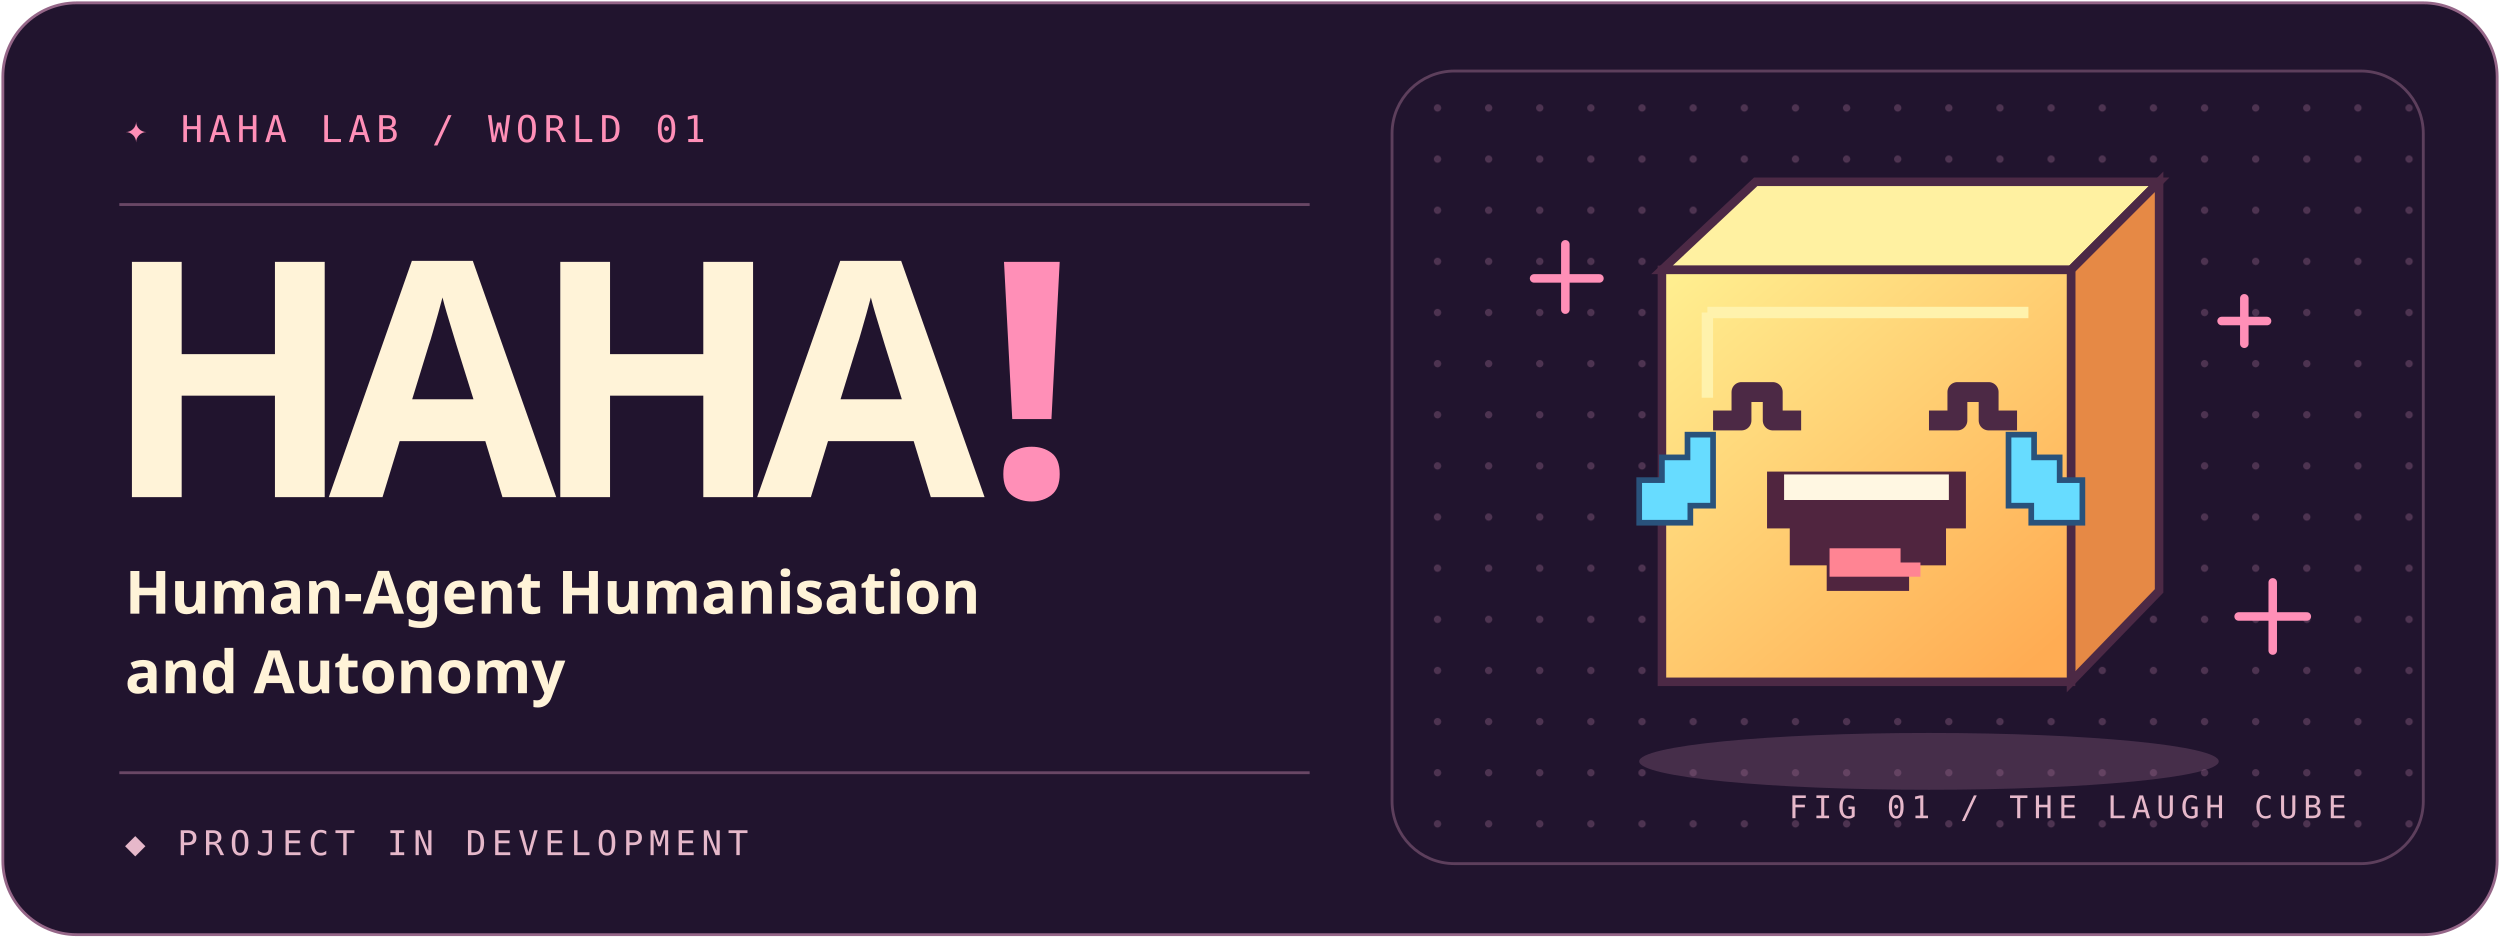
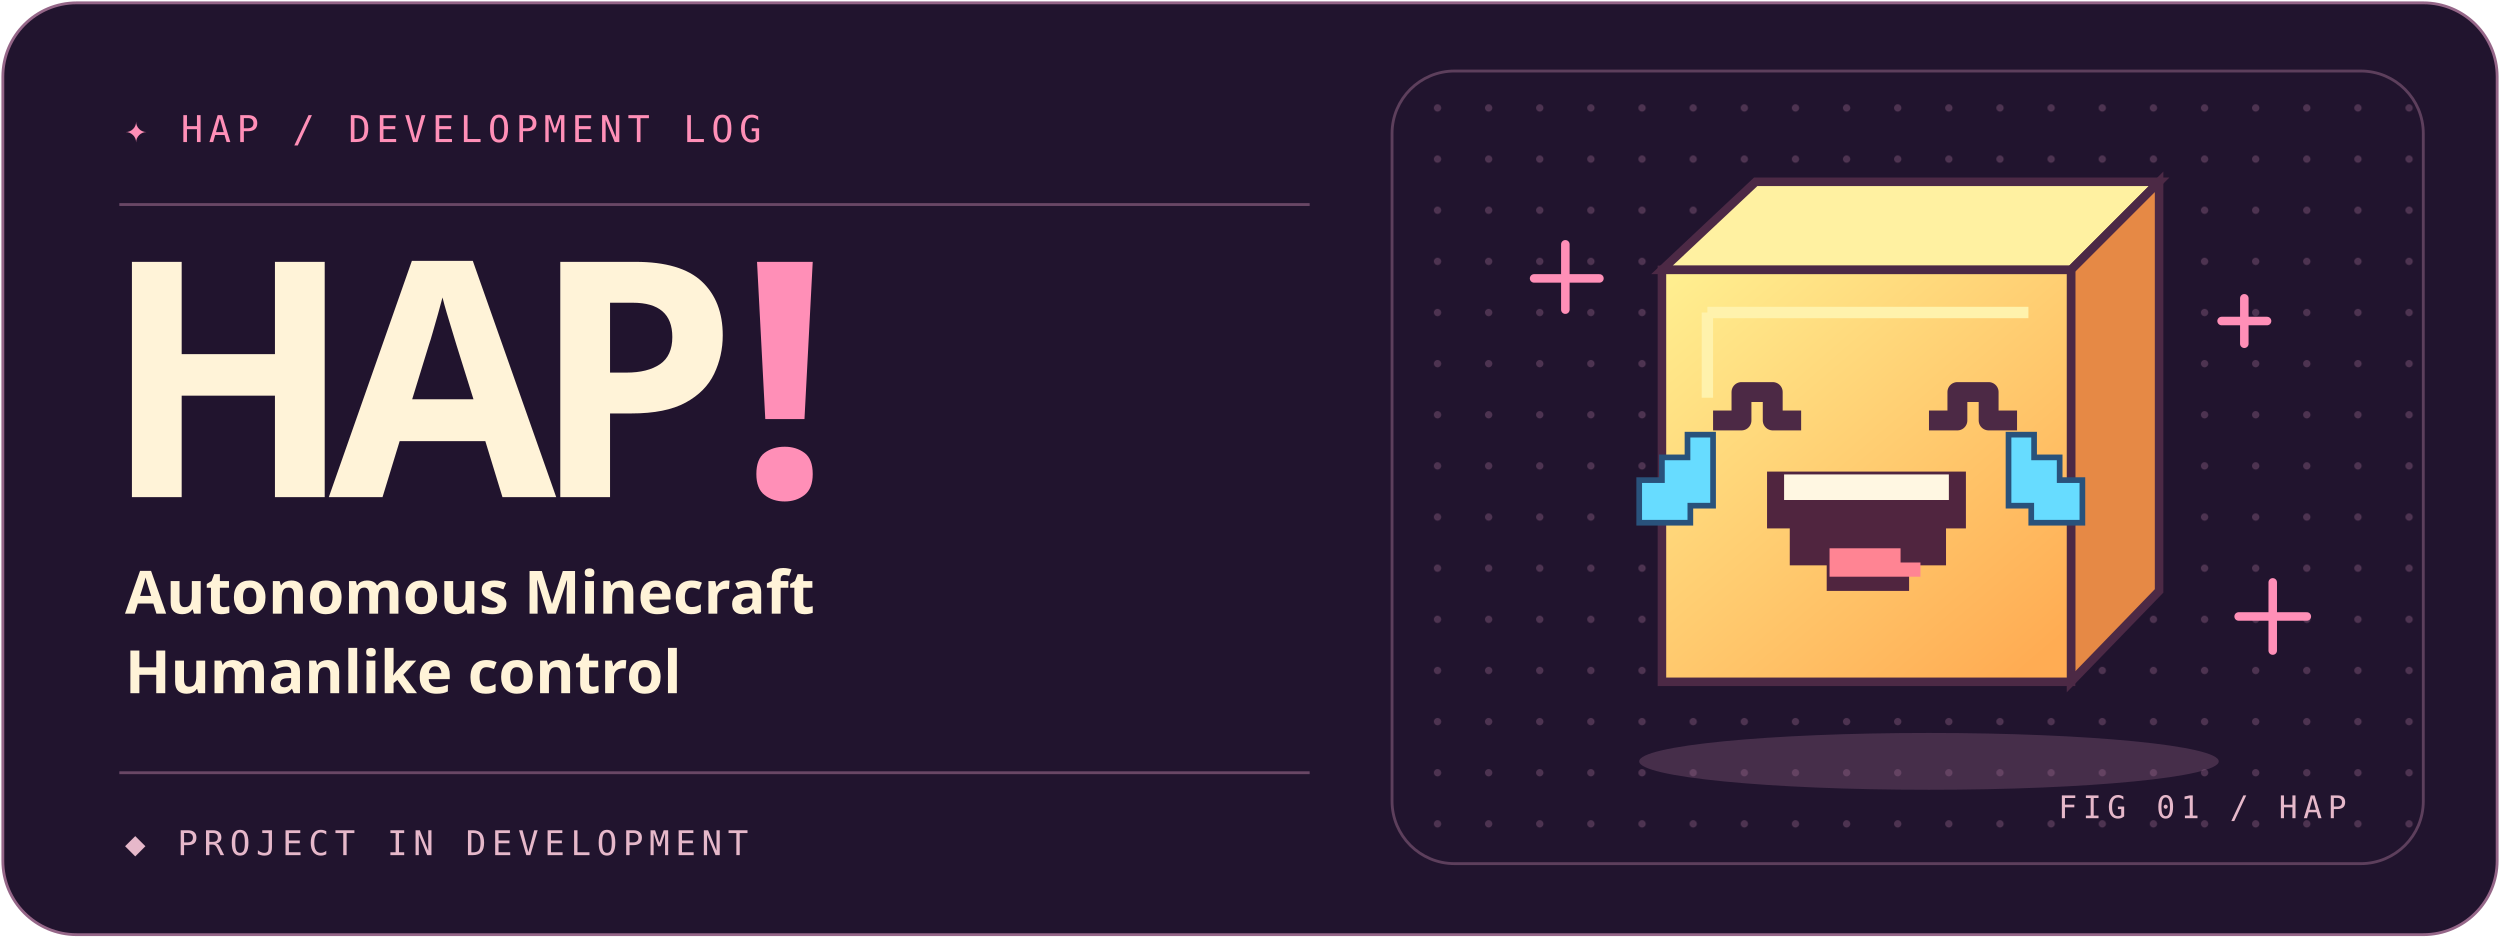
<svg xmlns="http://www.w3.org/2000/svg" viewBox="0 0 880 330">
  <style>
.tear{animation:drop 1.1s ease-out 3;transform-box:fill-box;transform-origin:center}
.tear.right{animation-delay:.17s}
.spark{animation:flash 1.25s ease-in-out 3}
+ .mascot{animation:bounce 1.25s ease-in-out 3}
+ @keyframes bounce{40%{transform:translateY(-5px)}}
@keyframes drop{0%,100%{transform:translateY(0);opacity:1}45%{transform:translateY(8px) rotate(8deg);opacity:.8}}
@keyframes flash{50%{opacity:.28}}
- @media (prefers-reduced-motion:reduce){.tear,.spark{animation:none}}
+ @media (prefers-reduced-motion:reduce){.tear,.spark,.mascot{animation:none}}
</style>
  <defs>
    <pattern id="dot" width="18" height="18" patternUnits="userSpaceOnUse">
      <circle cx="2" cy="2" r="1.3" fill="#956688" opacity=".38" />
    </pattern>
    <linearGradient id="gold" x2=".85" y2="1" gradientUnits="objectBoundingBox">
      <stop stop-color="#fff091" />
      <stop offset="1" stop-color="#ffac53" />
    </linearGradient>
  </defs>
  <rect x="1" y="1" width="878" height="328" rx="26" fill="#21142e" stroke="#956688" />
  <rect x="490" y="25" width="363" height="279" rx="22" fill="url(#dot)" stroke="#956688" stroke-opacity=".52" />
  <path d="M42 72H461M42 272H461" stroke="#956688" opacity=".62" />
-   <text x="44" y="50" font-family="monospace" letter-spacing="2" fill="#ff8fb7" font-size="13">✦  HAHA LAB / WORLD 01</text>
-   <text x="36" y="175" font-family="system-ui, sans-serif" font-size="116" font-weight="950" letter-spacing="-9" fill="#fff3d8">HAHA<tspan fill="#ff8fb7">!</tspan>
+   <text x="44" y="50" font-family="monospace" letter-spacing="2" fill="#ff8fb7" font-size="13">✦  HAP / DEVELOPMENT LOG</text>
+   <text x="36" y="175" font-family="system-ui, sans-serif" font-size="116" font-weight="900" letter-spacing="-9" fill="#fff3d8">HAP<tspan fill="#ff8fb7">!</tspan>
  </text>
-   <text x="44" y="216" font-family="system-ui, sans-serif" font-size="21" font-weight="650" fill="#fff3d8">Human-Agent Humanisation</text>
-   <text x="44" y="244" font-family="system-ui, sans-serif" font-size="21" font-weight="650" fill="#fff3d8">and Autonomy</text>
+   <text x="44" y="216" font-family="system-ui, sans-serif" font-size="21" font-weight="650" fill="#fff3d8">Autonomous Minecraft</text>
+   <text x="44" y="244" font-family="system-ui, sans-serif" font-size="21" font-weight="650" fill="#fff3d8">Humanlike control</text>
  <text x="44" y="301" font-family="monospace" letter-spacing="2" font-size="12" fill="#e6b8ca">◆  PROJECT IN DEVELOPMENT</text>
  <ellipse cx="679" cy="268" rx="102" ry="10" fill="#956688" opacity=".32" />
-   <path d="M585 95l33-31h142l-31 31z" fill="#fff1a1" stroke="#4c2945" stroke-width="3" />
-   <path d="M729 95l31-31v144l-31 32z" fill="#e68945" stroke="#4c2945" stroke-width="3" />
-   <path d="M585 95h144v145H585z" fill="url(#gold)" stroke="#4c2945" stroke-width="3" />
-   <path d="M601 110h113M601 110v30" fill="none" stroke="#fff2ac" stroke-width="4" />
-   <path d="M603 148h10v-10h11v10h10m45 0h10v-10h11v10h10" fill="none" stroke="#4c2945" stroke-width="7" stroke-linejoin="round" />
-   <path d="M622 166h70v20h-7v13h-13v9h-29v-9h-13v-13h-8z" fill="#50253f" />
-   <path d="M628 167h58v9h-58z" fill="#fff7e2" />
-   <path d="M644 198v-5h25v5h7v5h-32z" fill="#ff8493" />
-   <path class="tear" d="M603 153h-9v8h-9v8h-8v15h18v-6h8z" fill="#67dcff" stroke="#29527b" stroke-width="2" />
-   <path class="tear right" d="M707 153h9v8h9v8h8v15h-18v-6h-8z" fill="#67dcff" stroke="#29527b" stroke-width="2" />
+   <g class="mascot">
+     <path d="M585 95l33-31h142l-31 31z" fill="#fff1a1" stroke="#4c2945" stroke-width="3" />
+     <path d="M729 95l31-31v144l-31 32z" fill="#e68945" stroke="#4c2945" stroke-width="3" />
+     <path d="M585 95h144v145H585z" fill="url(#gold)" stroke="#4c2945" stroke-width="3" />
+     <path d="M601 110h113M601 110v30" fill="none" stroke="#fff2ac" stroke-width="4" />
+     <path d="M603 148h10v-10h11v10h10m45 0h10v-10h11v10h10" fill="none" stroke="#4c2945" stroke-width="7" stroke-linejoin="round" />
+     <path d="M622 166h70v20h-7v13h-13v9h-29v-9h-13v-13h-8z" fill="#50253f" />
+     <path d="M628 167h58v9h-58z" fill="#fff7e2" />
+     <path d="M644 198v-5h25v5h7v5h-32z" fill="#ff8493" />
+     <path class="tear" d="M603 153h-9v8h-9v8h-8v15h18v-6h8z" fill="#67dcff" stroke="#29527b" stroke-width="2" />
+     <path class="tear right" d="M707 153h9v8h9v8h8v15h-18v-6h-8z" fill="#67dcff" stroke="#29527b" stroke-width="2" />
+   </g>
  <path class="spark" d="M551 86v23m-11-11h23m237 107v24m-12-12h24M790 105v16m-8-8h16" stroke="#ff8fb7" stroke-width="3" stroke-linecap="round" />
-   <text x="826" y="288" font-family="monospace" letter-spacing="2" text-anchor="end" font-size="11" fill="#e6b8ca">FIG 01 / THE LAUGH CUBE</text>
+   <text x="826" y="288" font-family="monospace" letter-spacing="2" text-anchor="end" font-size="11" fill="#e6b8ca">FIG 01 / HAP</text>
</svg>
